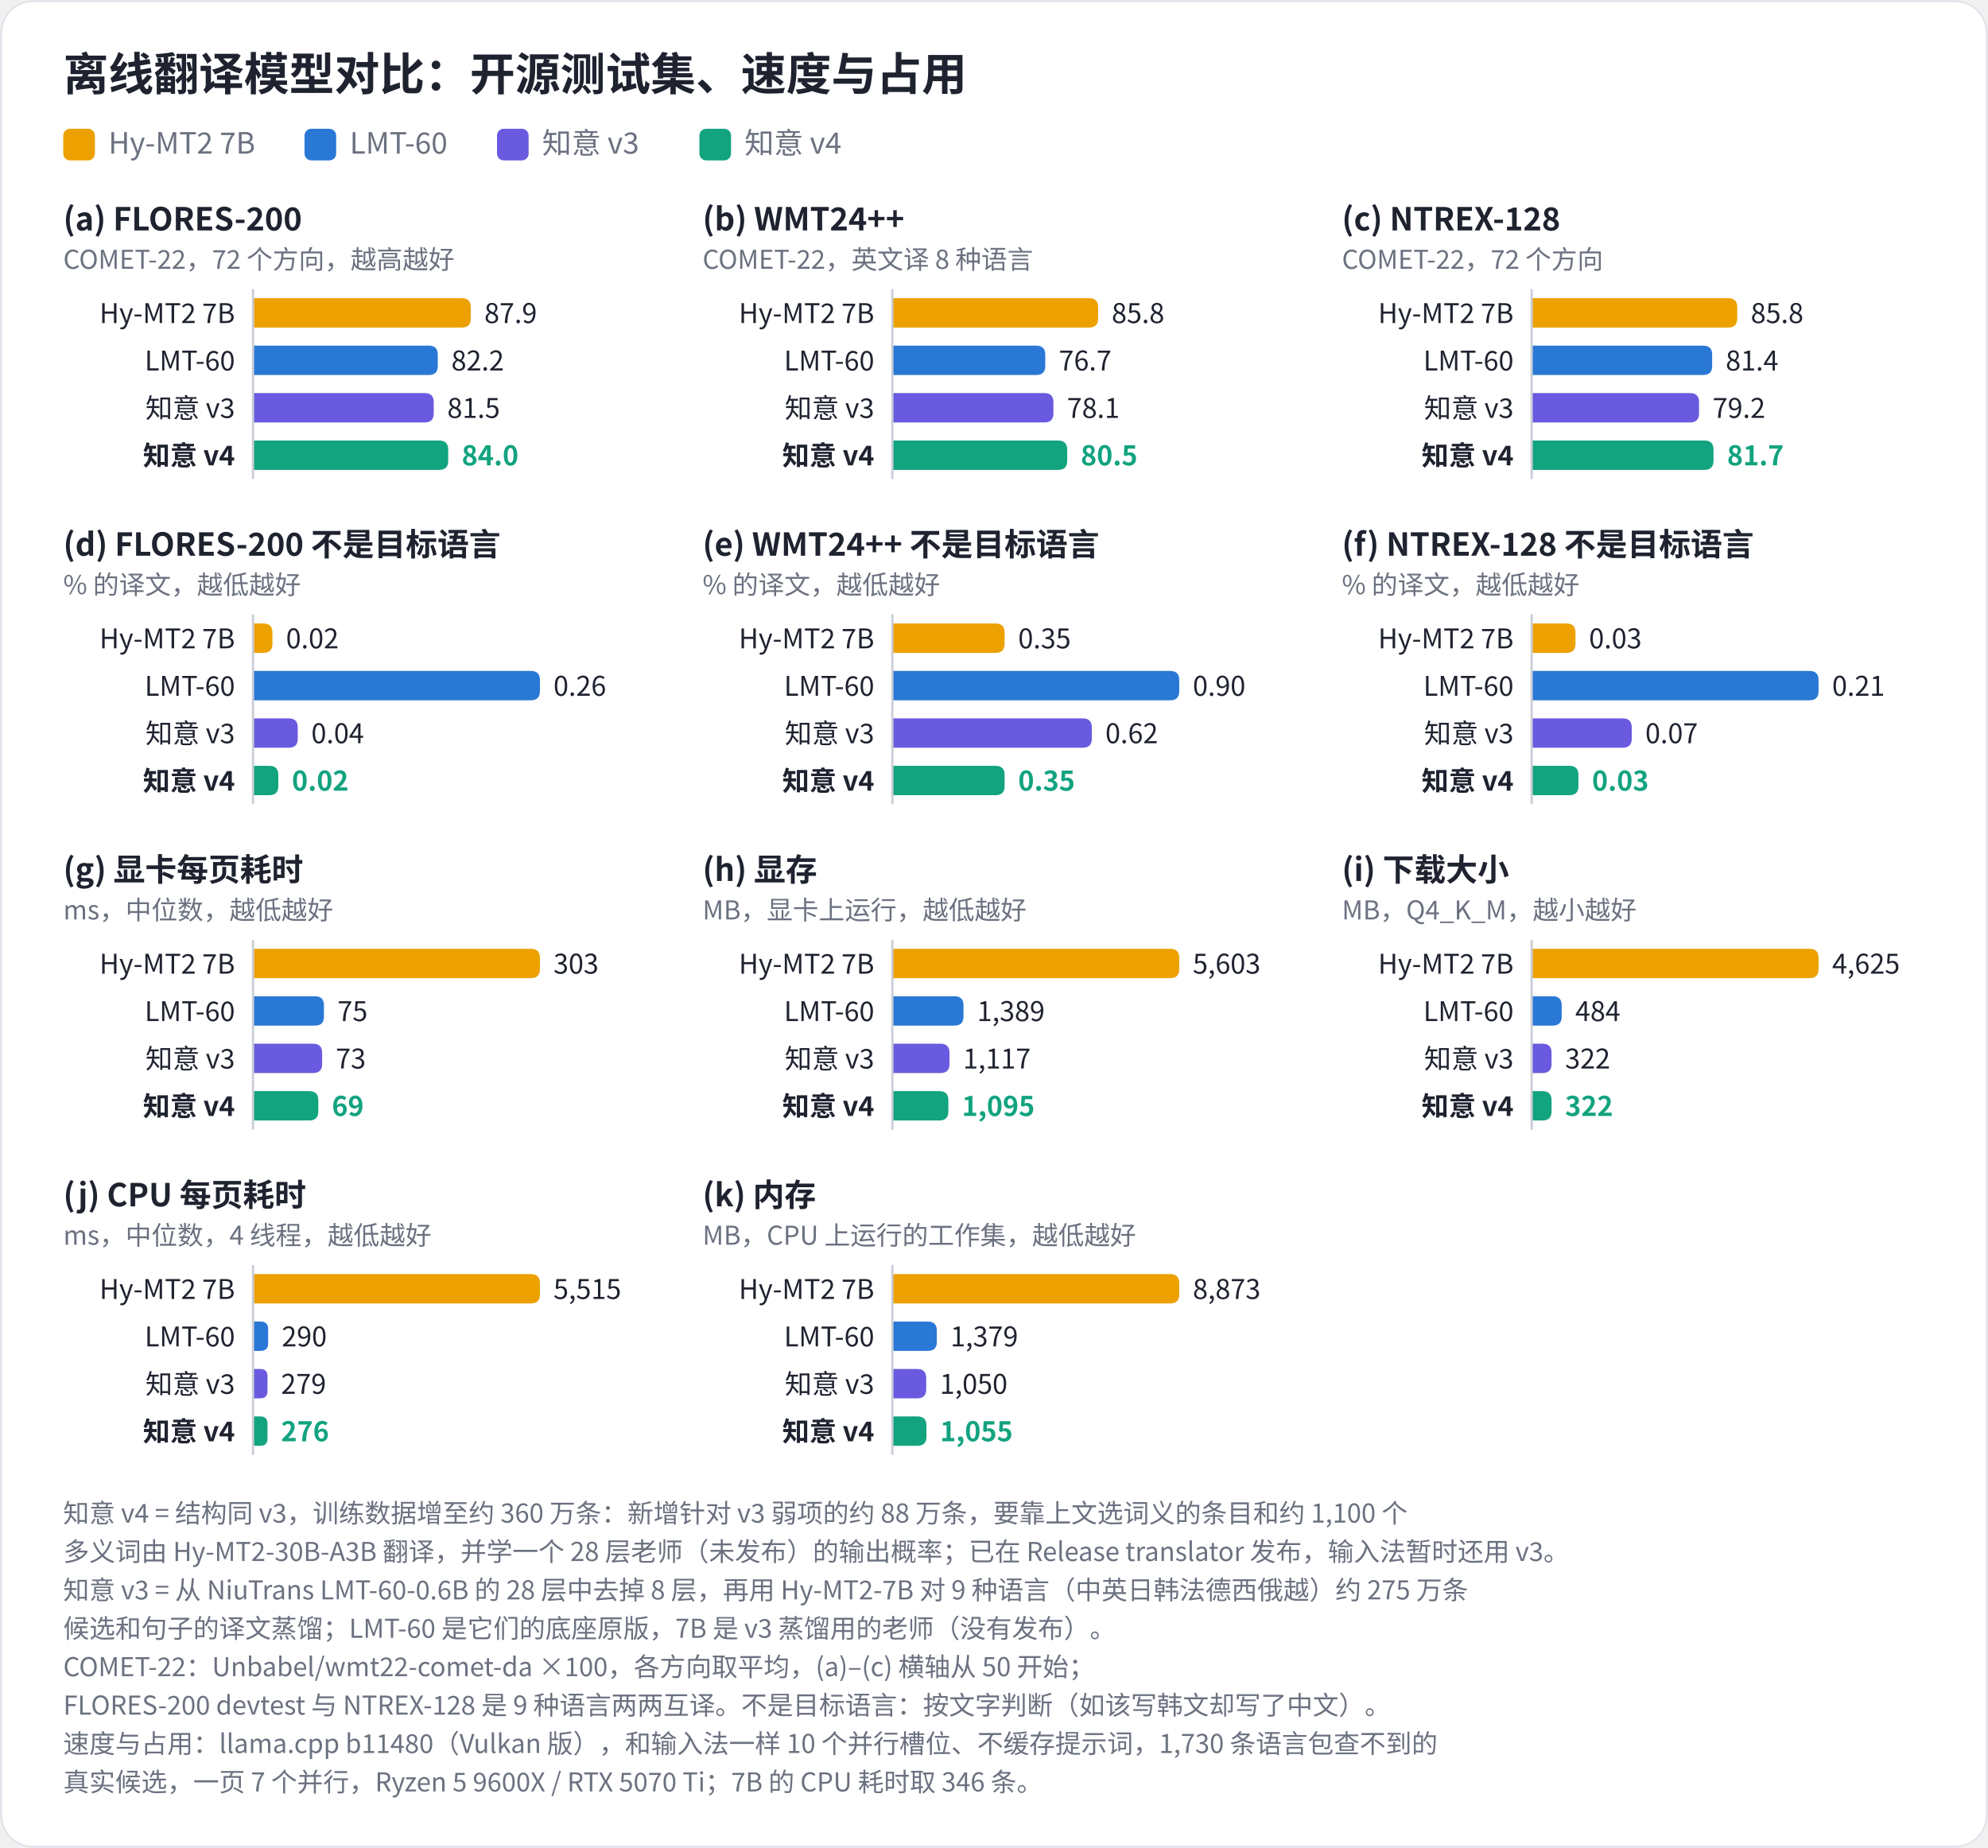
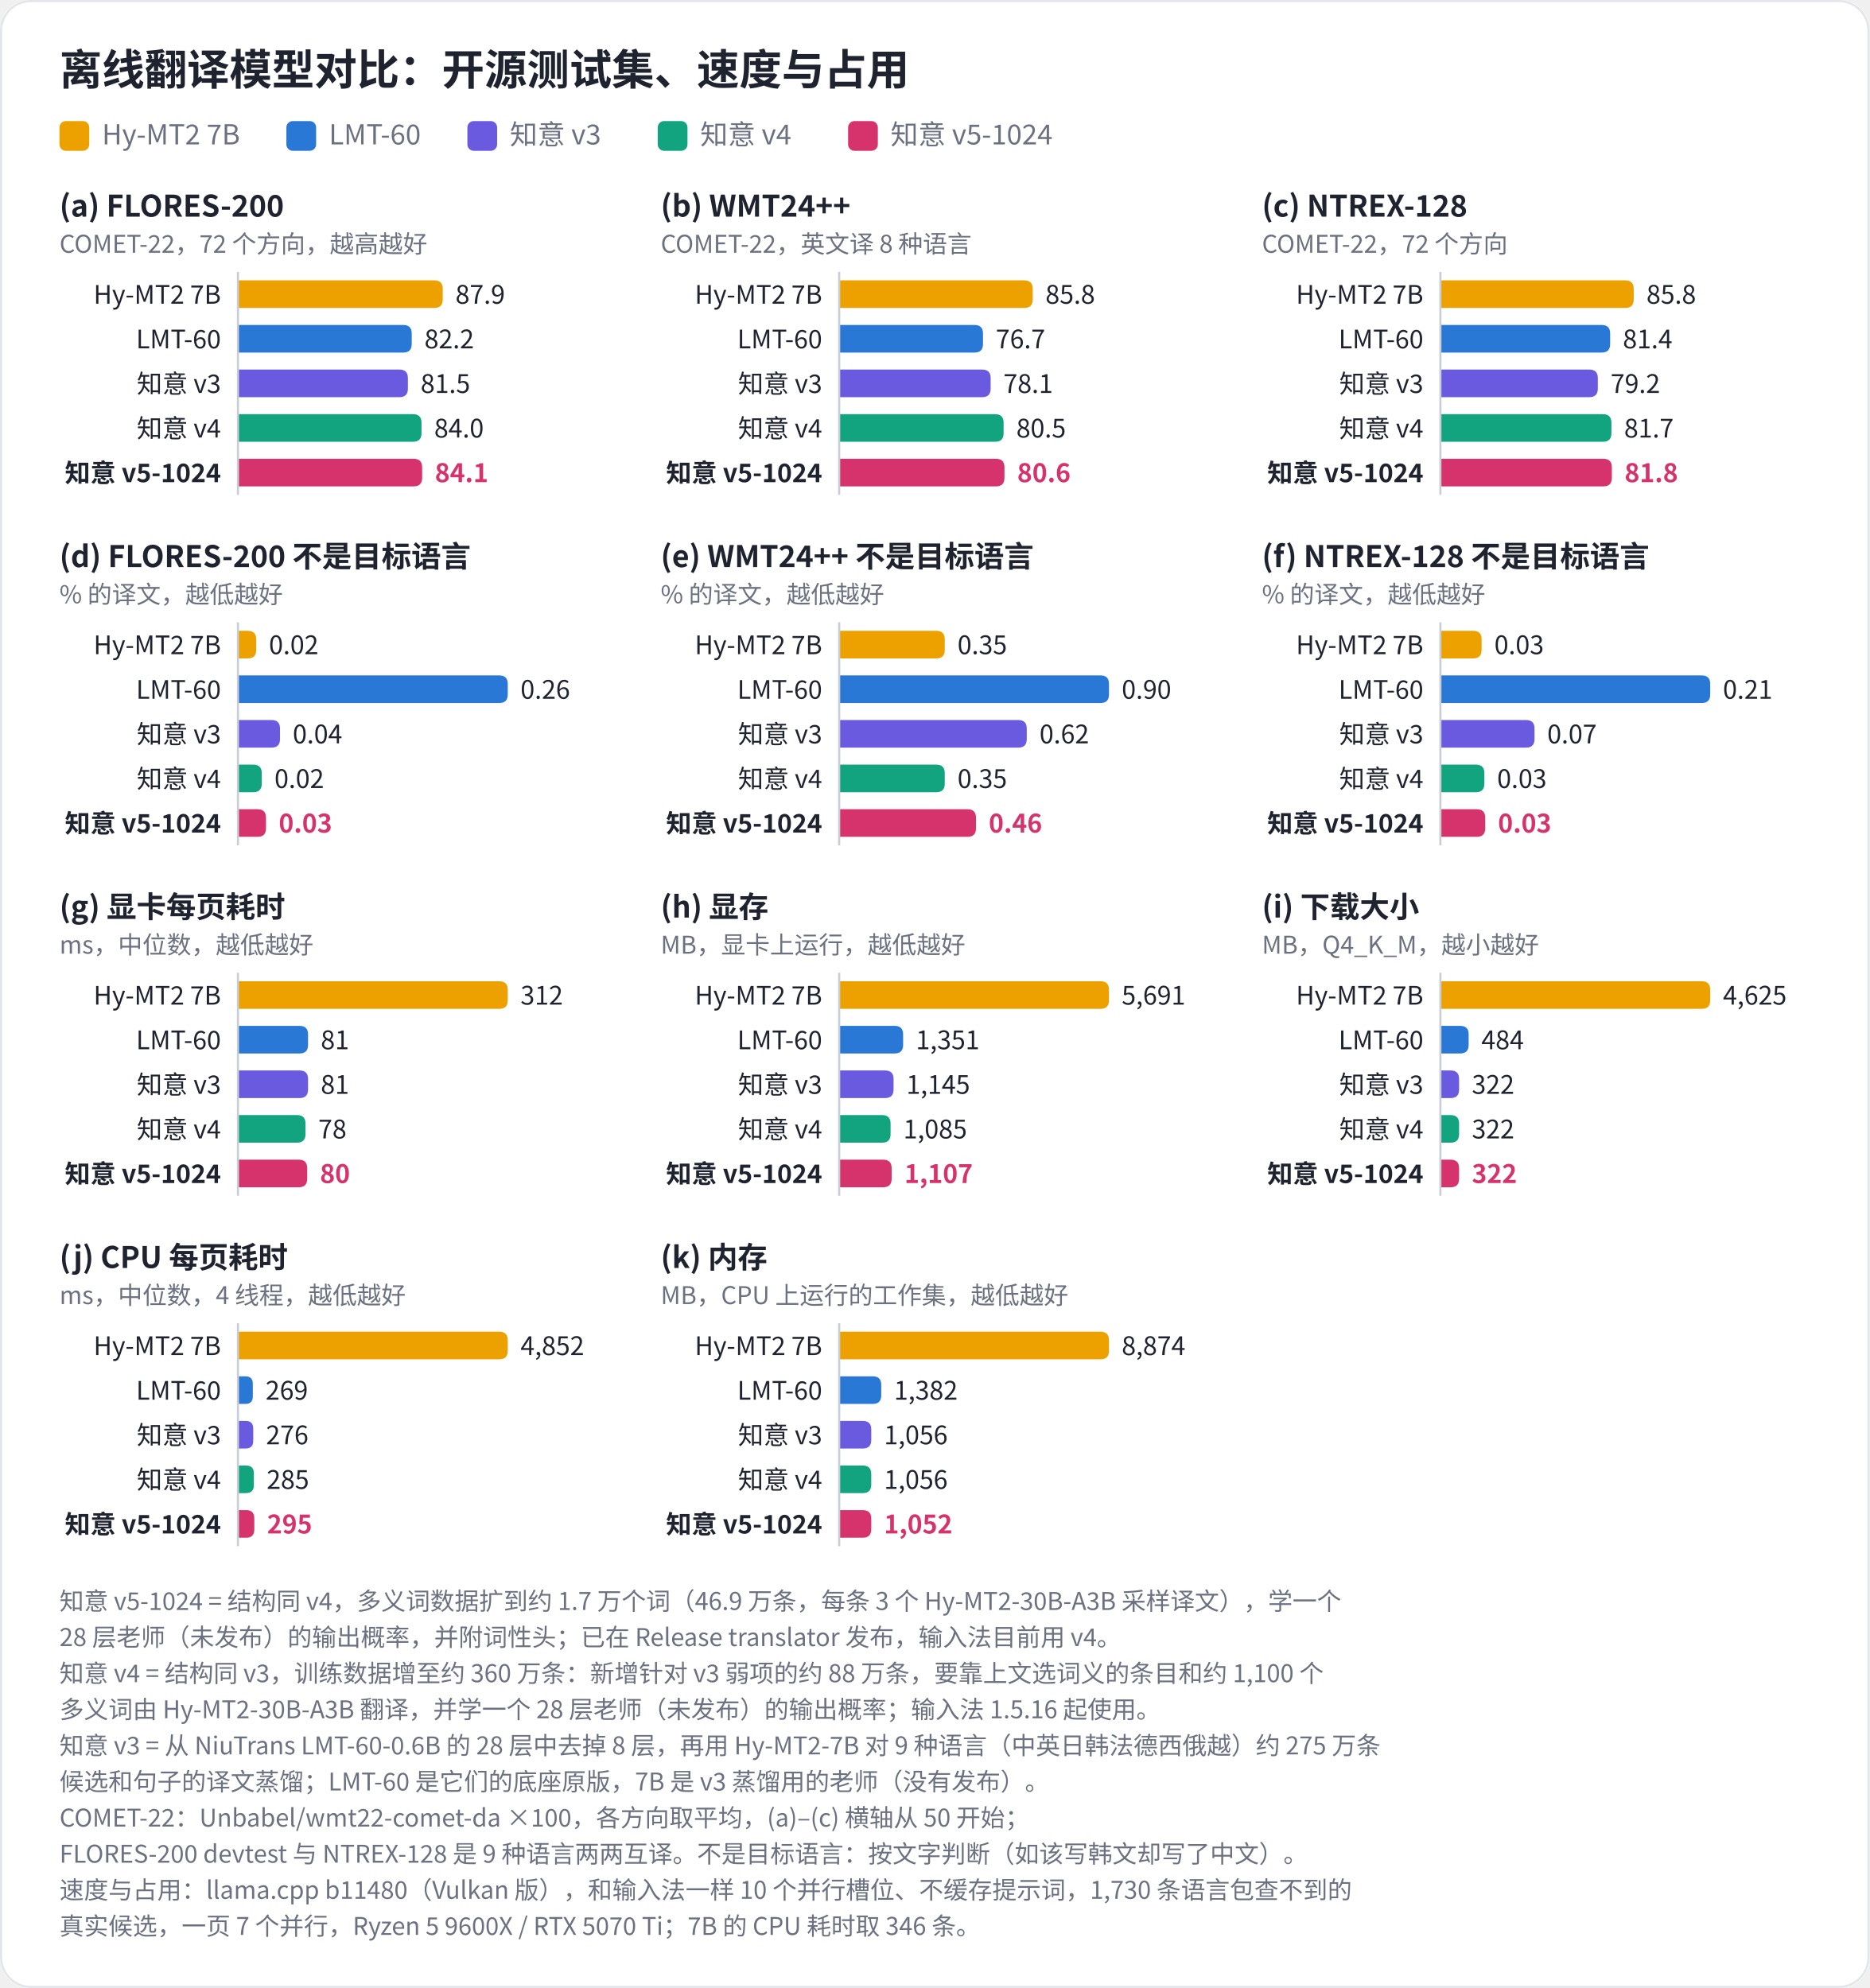
- <svg xmlns="http://www.w3.org/2000/svg" width="880" height="818" viewBox="0 0 880 818" font-family="'Microsoft YaHei','PingFang SC','Noto Sans CJK SC','Segoe UI',sans-serif">
-   <rect width="880" height="818" rx="14" fill="#FFFFFF" />
-   <rect x="0.5" y="0.5" width="879" height="817" rx="14" fill="none" stroke="#E3E5EB" />
+ <svg xmlns="http://www.w3.org/2000/svg" width="880" height="936" viewBox="0 0 880 936" font-family="'Microsoft YaHei','PingFang SC','Noto Sans CJK SC','Segoe UI',sans-serif">
+   <rect width="880" height="936" rx="14" fill="#FFFFFF" />
+   <rect x="0.5" y="0.5" width="879" height="935" rx="14" fill="none" stroke="#E3E5EB" />
  <text x="28" y="40" font-size="20" font-weight="700" fill="#1F2330">离线翻译模型对比：开源测试集、速度与占用</text>
  <rect x="28" y="57" width="14" height="14" rx="3" fill="#EDA100" />
  <text x="48" y="68" font-size="13" fill="#6B7180">Hy-MT2 7B</text>
  <rect x="134.8" y="57" width="14" height="14" rx="3" fill="#2A78D6" />
  <text x="154.8" y="68" font-size="13" fill="#6B7180">LMT-60</text>
  <rect x="220.0" y="57" width="14" height="14" rx="3" fill="#6A5AE0" />
  <text x="240.0" y="68" font-size="13" fill="#6B7180">知意 v3</text>
  <rect x="309.6" y="57" width="14" height="14" rx="3" fill="#12A37F" />
  <text x="329.6" y="68" font-size="13" fill="#6B7180">知意 v4</text>
+   <rect x="399.2" y="57" width="14" height="14" rx="3" fill="#D6336C" />
+   <text x="419.2" y="68" font-size="13" fill="#6B7180">知意 v5-1024</text>
  <text x="28" y="102" font-size="14" font-weight="700" fill="#1F2330">(a) FLORES-200</text>
  <text x="28" y="119" font-size="11.5" fill="#6B7180">COMET-22，72 个方向，越高越好</text>
  <text x="104" y="143" font-size="12" text-anchor="end" font-weight="400" fill="#1F2330">Hy-MT2 7B</text>
  <path d="M112,132 H204.4 Q208.4,132 208.4,136.0 V141.0 Q208.4,145 204.4,145 H112 Z" fill="#EDA100" />
  <text x="214.4" y="143" font-size="12" font-weight="400" fill="#1F2330">87.9</text>
  <text x="104" y="164" font-size="12" text-anchor="end" font-weight="400" fill="#1F2330">LMT-60</text>
  <path d="M112,153 H189.8 Q193.8,153 193.8,157.0 V162.0 Q193.8,166 189.8,166 H112 Z" fill="#2A78D6" />
  <text x="199.8" y="164" font-size="12" font-weight="400" fill="#1F2330">82.2</text>
  <text x="104" y="185" font-size="12" text-anchor="end" font-weight="400" fill="#1F2330">知意 v3</text>
  <path d="M112,174 H188.0 Q192.0,174 192.0,178.0 V183.0 Q192.0,187 188.0,187 H112 Z" fill="#6A5AE0" />
  <text x="198.0" y="185" font-size="12" font-weight="400" fill="#1F2330">81.5</text>
-   <text x="104" y="206" font-size="12" text-anchor="end" font-weight="700" fill="#1F2330">知意 v4</text>
+   <text x="104" y="206" font-size="12" text-anchor="end" font-weight="400" fill="#1F2330">知意 v4</text>
  <path d="M112,195 H194.4 Q198.4,195 198.4,199.0 V204.0 Q198.4,208 194.4,208 H112 Z" fill="#12A37F" />
-   <text x="204.4" y="206" font-size="12" font-weight="700" fill="#12A37F">84.0</text>
-   <line x1="112" y1="128" x2="112" y2="212" stroke="#C9CDD6" />
+   <text x="204.4" y="206" font-size="12" font-weight="400" fill="#1F2330">84.0</text>
+   <text x="104" y="227" font-size="12" text-anchor="end" font-weight="700" fill="#1F2330">知意 v5-1024</text>
+   <path d="M112,216 H194.7 Q198.7,216 198.7,220.0 V225.0 Q198.7,229 194.7,229 H112 Z" fill="#D6336C" />
+   <text x="204.7" y="227" font-size="12" font-weight="700" fill="#D6336C">84.1</text>
+   <line x1="112" y1="128" x2="112" y2="233" stroke="#C9CDD6" />
  <text x="311" y="102" font-size="14" font-weight="700" fill="#1F2330">(b) WMT24++</text>
  <text x="311" y="119" font-size="11.5" fill="#6B7180">COMET-22，英文译 8 种语言</text>
  <text x="387" y="143" font-size="12" text-anchor="end" font-weight="400" fill="#1F2330">Hy-MT2 7B</text>
  <path d="M395,132 H482.1 Q486.1,132 486.1,136.0 V141.0 Q486.1,145 482.1,145 H395 Z" fill="#EDA100" />
  <text x="492.1" y="143" font-size="12" font-weight="400" fill="#1F2330">85.8</text>
  <text x="387" y="164" font-size="12" text-anchor="end" font-weight="400" fill="#1F2330">LMT-60</text>
  <path d="M395,153 H458.7 Q462.7,153 462.7,157.0 V162.0 Q462.7,166 458.7,166 H395 Z" fill="#2A78D6" />
  <text x="468.7" y="164" font-size="12" font-weight="400" fill="#1F2330">76.7</text>
  <text x="387" y="185" font-size="12" text-anchor="end" font-weight="400" fill="#1F2330">知意 v3</text>
  <path d="M395,174 H462.3 Q466.3,174 466.3,178.0 V183.0 Q466.3,187 462.3,187 H395 Z" fill="#6A5AE0" />
  <text x="472.3" y="185" font-size="12" font-weight="400" fill="#1F2330">78.1</text>
-   <text x="387" y="206" font-size="12" text-anchor="end" font-weight="700" fill="#1F2330">知意 v4</text>
+   <text x="387" y="206" font-size="12" text-anchor="end" font-weight="400" fill="#1F2330">知意 v4</text>
  <path d="M395,195 H468.4 Q472.4,195 472.4,199.0 V204.0 Q472.4,208 468.4,208 H395 Z" fill="#12A37F" />
-   <text x="478.4" y="206" font-size="12" font-weight="700" fill="#12A37F">80.5</text>
-   <line x1="395" y1="128" x2="395" y2="212" stroke="#C9CDD6" />
+   <text x="478.4" y="206" font-size="12" font-weight="400" fill="#1F2330">80.5</text>
+   <text x="387" y="227" font-size="12" text-anchor="end" font-weight="700" fill="#1F2330">知意 v5-1024</text>
+   <path d="M395,216 H468.8 Q472.8,216 472.8,220.0 V225.0 Q472.8,229 468.8,229 H395 Z" fill="#D6336C" />
+   <text x="478.8" y="227" font-size="12" font-weight="700" fill="#D6336C">80.6</text>
+   <line x1="395" y1="128" x2="395" y2="233" stroke="#C9CDD6" />
  <text x="594" y="102" font-size="14" font-weight="700" fill="#1F2330">(c) NTREX-128</text>
  <text x="594" y="119" font-size="11.5" fill="#6B7180">COMET-22，72 个方向</text>
  <text x="670" y="143" font-size="12" text-anchor="end" font-weight="400" fill="#1F2330">Hy-MT2 7B</text>
  <path d="M678,132 H765.0 Q769.0,132 769.0,136.0 V141.0 Q769.0,145 765.0,145 H678 Z" fill="#EDA100" />
  <text x="775.0" y="143" font-size="12" font-weight="400" fill="#1F2330">85.8</text>
  <text x="670" y="164" font-size="12" text-anchor="end" font-weight="400" fill="#1F2330">LMT-60</text>
  <path d="M678,153 H753.9 Q757.9,153 757.9,157.0 V162.0 Q757.9,166 753.9,166 H678 Z" fill="#2A78D6" />
  <text x="763.9" y="164" font-size="12" font-weight="400" fill="#1F2330">81.4</text>
  <text x="670" y="185" font-size="12" text-anchor="end" font-weight="400" fill="#1F2330">知意 v3</text>
  <path d="M678,174 H748.1 Q752.1,174 752.1,178.0 V183.0 Q752.1,187 748.1,187 H678 Z" fill="#6A5AE0" />
  <text x="758.1" y="185" font-size="12" font-weight="400" fill="#1F2330">79.2</text>
-   <text x="670" y="206" font-size="12" text-anchor="end" font-weight="700" fill="#1F2330">知意 v4</text>
+   <text x="670" y="206" font-size="12" text-anchor="end" font-weight="400" fill="#1F2330">知意 v4</text>
  <path d="M678,195 H754.5 Q758.5,195 758.5,199.0 V204.0 Q758.5,208 754.5,208 H678 Z" fill="#12A37F" />
-   <text x="764.5" y="206" font-size="12" font-weight="700" fill="#12A37F">81.7</text>
-   <line x1="678" y1="128" x2="678" y2="212" stroke="#C9CDD6" />
-   <text x="28" y="246" font-size="14" font-weight="700" fill="#1F2330">(d) FLORES-200 不是目标语言</text>
-   <text x="28" y="263" font-size="11.5" fill="#6B7180">% 的译文，越低越好</text>
-   <text x="104" y="287" font-size="12" text-anchor="end" font-weight="400" fill="#1F2330">Hy-MT2 7B</text>
-   <path d="M112,276 H116.6 Q120.6,276 120.6,280.0 V285.0 Q120.6,289 116.6,289 H112 Z" fill="#EDA100" />
-   <text x="126.6" y="287" font-size="12" font-weight="400" fill="#1F2330">0.02</text>
-   <text x="104" y="308" font-size="12" text-anchor="end" font-weight="400" fill="#1F2330">LMT-60</text>
-   <path d="M112,297 H235.0 Q239.0,297 239.0,301.0 V306.0 Q239.0,310 235.0,310 H112 Z" fill="#2A78D6" />
-   <text x="245.0" y="308" font-size="12" font-weight="400" fill="#1F2330">0.26</text>
-   <text x="104" y="329" font-size="12" text-anchor="end" font-weight="400" fill="#1F2330">知意 v3</text>
-   <path d="M112,318 H127.8 Q131.8,318 131.8,322.0 V327.0 Q131.8,331 127.8,331 H112 Z" fill="#6A5AE0" />
-   <text x="137.8" y="329" font-size="12" font-weight="400" fill="#1F2330">0.04</text>
-   <text x="104" y="350" font-size="12" text-anchor="end" font-weight="700" fill="#1F2330">知意 v4</text>
-   <path d="M112,339 H119.2 Q123.2,339 123.2,343.0 V348.0 Q123.2,352 119.2,352 H112 Z" fill="#12A37F" />
-   <text x="129.2" y="350" font-size="12" font-weight="700" fill="#12A37F">0.02</text>
-   <line x1="112" y1="272" x2="112" y2="356" stroke="#C9CDD6" />
-   <text x="311" y="246" font-size="14" font-weight="700" fill="#1F2330">(e) WMT24++ 不是目标语言</text>
-   <text x="311" y="263" font-size="11.5" fill="#6B7180">% 的译文，越低越好</text>
-   <text x="387" y="287" font-size="12" text-anchor="end" font-weight="400" fill="#1F2330">Hy-MT2 7B</text>
-   <path d="M395,276 H440.7 Q444.7,276 444.7,280.0 V285.0 Q444.7,289 440.7,289 H395 Z" fill="#EDA100" />
-   <text x="450.7" y="287" font-size="12" font-weight="400" fill="#1F2330">0.35</text>
-   <text x="387" y="308" font-size="12" text-anchor="end" font-weight="400" fill="#1F2330">LMT-60</text>
-   <path d="M395,297 H518.0 Q522.0,297 522.0,301.0 V306.0 Q522.0,310 518.0,310 H395 Z" fill="#2A78D6" />
-   <text x="528.0" y="308" font-size="12" font-weight="400" fill="#1F2330">0.90</text>
-   <text x="387" y="329" font-size="12" text-anchor="end" font-weight="400" fill="#1F2330">知意 v3</text>
-   <path d="M395,318 H479.3 Q483.3,318 483.3,322.0 V327.0 Q483.3,331 479.3,331 H395 Z" fill="#6A5AE0" />
-   <text x="489.3" y="329" font-size="12" font-weight="400" fill="#1F2330">0.62</text>
-   <text x="387" y="350" font-size="12" text-anchor="end" font-weight="700" fill="#1F2330">知意 v4</text>
-   <path d="M395,339 H440.7 Q444.7,339 444.7,343.0 V348.0 Q444.7,352 440.7,352 H395 Z" fill="#12A37F" />
-   <text x="450.7" y="350" font-size="12" font-weight="700" fill="#12A37F">0.35</text>
-   <line x1="395" y1="272" x2="395" y2="356" stroke="#C9CDD6" />
-   <text x="594" y="246" font-size="14" font-weight="700" fill="#1F2330">(f) NTREX-128 不是目标语言</text>
-   <text x="594" y="263" font-size="11.5" fill="#6B7180">% 的译文，越低越好</text>
-   <text x="670" y="287" font-size="12" text-anchor="end" font-weight="400" fill="#1F2330">Hy-MT2 7B</text>
-   <path d="M678,276 H693.4 Q697.4,276 697.4,280.0 V285.0 Q697.4,289 693.4,289 H678 Z" fill="#EDA100" />
-   <text x="703.4" y="287" font-size="12" font-weight="400" fill="#1F2330">0.03</text>
-   <text x="670" y="308" font-size="12" text-anchor="end" font-weight="400" fill="#1F2330">LMT-60</text>
-   <path d="M678,297 H801.0 Q805.0,297 805.0,301.0 V306.0 Q805.0,310 801.0,310 H678 Z" fill="#2A78D6" />
-   <text x="811.0" y="308" font-size="12" font-weight="400" fill="#1F2330">0.21</text>
-   <text x="670" y="329" font-size="12" text-anchor="end" font-weight="400" fill="#1F2330">知意 v3</text>
-   <path d="M678,318 H718.3 Q722.3,318 722.3,322.0 V327.0 Q722.3,331 718.3,331 H678 Z" fill="#6A5AE0" />
-   <text x="728.3" y="329" font-size="12" font-weight="400" fill="#1F2330">0.07</text>
-   <text x="670" y="350" font-size="12" text-anchor="end" font-weight="700" fill="#1F2330">知意 v4</text>
-   <path d="M678,339 H694.7 Q698.7,339 698.7,343.0 V348.0 Q698.7,352 694.7,352 H678 Z" fill="#12A37F" />
-   <text x="704.7" y="350" font-size="12" font-weight="700" fill="#12A37F">0.03</text>
-   <line x1="678" y1="272" x2="678" y2="356" stroke="#C9CDD6" />
-   <text x="28" y="390" font-size="14" font-weight="700" fill="#1F2330">(g) 显卡每页耗时</text>
-   <text x="28" y="407" font-size="11.5" fill="#6B7180">ms，中位数，越低越好</text>
-   <text x="104" y="431" font-size="12" text-anchor="end" font-weight="400" fill="#1F2330">Hy-MT2 7B</text>
-   <path d="M112,420 H235.0 Q239.0,420 239.0,424.0 V429.0 Q239.0,433 235.0,433 H112 Z" fill="#EDA100" />
-   <text x="245.0" y="431" font-size="12" font-weight="400" fill="#1F2330">303</text>
-   <text x="104" y="452" font-size="12" text-anchor="end" font-weight="400" fill="#1F2330">LMT-60</text>
-   <path d="M112,441 H139.4 Q143.4,441 143.4,445.0 V450.0 Q143.4,454 139.4,454 H112 Z" fill="#2A78D6" />
-   <text x="149.4" y="452" font-size="12" font-weight="400" fill="#1F2330">75</text>
-   <text x="104" y="473" font-size="12" text-anchor="end" font-weight="400" fill="#1F2330">知意 v3</text>
-   <path d="M112,462 H138.6 Q142.6,462 142.6,466.0 V471.0 Q142.6,475 138.6,475 H112 Z" fill="#6A5AE0" />
-   <text x="148.6" y="473" font-size="12" font-weight="400" fill="#1F2330">73</text>
-   <text x="104" y="494" font-size="12" text-anchor="end" font-weight="700" fill="#1F2330">知意 v4</text>
-   <path d="M112,483 H136.9 Q140.9,483 140.9,487.0 V492.0 Q140.9,496 136.9,496 H112 Z" fill="#12A37F" />
-   <text x="146.9" y="494" font-size="12" font-weight="700" fill="#12A37F">69</text>
-   <line x1="112" y1="416" x2="112" y2="500" stroke="#C9CDD6" />
-   <text x="311" y="390" font-size="14" font-weight="700" fill="#1F2330">(h) 显存</text>
-   <text x="311" y="407" font-size="11.5" fill="#6B7180">MB，显卡上运行，越低越好</text>
-   <text x="387" y="431" font-size="12" text-anchor="end" font-weight="400" fill="#1F2330">Hy-MT2 7B</text>
-   <path d="M395,420 H518.0 Q522.0,420 522.0,424.0 V429.0 Q522.0,433 518.0,433 H395 Z" fill="#EDA100" />
-   <text x="528.0" y="431" font-size="12" font-weight="400" fill="#1F2330">5,603</text>
-   <text x="387" y="452" font-size="12" text-anchor="end" font-weight="400" fill="#1F2330">LMT-60</text>
-   <path d="M395,441 H422.5 Q426.5,441 426.5,445.0 V450.0 Q426.5,454 422.5,454 H395 Z" fill="#2A78D6" />
-   <text x="432.5" y="452" font-size="12" font-weight="400" fill="#1F2330">1,389</text>
-   <text x="387" y="473" font-size="12" text-anchor="end" font-weight="400" fill="#1F2330">知意 v3</text>
-   <path d="M395,462 H416.3 Q420.3,462 420.3,466.0 V471.0 Q420.3,475 416.3,475 H395 Z" fill="#6A5AE0" />
-   <text x="426.3" y="473" font-size="12" font-weight="400" fill="#1F2330">1,117</text>
-   <text x="387" y="494" font-size="12" text-anchor="end" font-weight="700" fill="#1F2330">知意 v4</text>
-   <path d="M395,483 H415.8 Q419.8,483 419.8,487.0 V492.0 Q419.8,496 415.8,496 H395 Z" fill="#12A37F" />
-   <text x="425.8" y="494" font-size="12" font-weight="700" fill="#12A37F">1,095</text>
-   <line x1="395" y1="416" x2="395" y2="500" stroke="#C9CDD6" />
-   <text x="594" y="390" font-size="14" font-weight="700" fill="#1F2330">(i) 下载大小</text>
-   <text x="594" y="407" font-size="11.5" fill="#6B7180">MB，Q4_K_M，越小越好</text>
-   <text x="670" y="431" font-size="12" text-anchor="end" font-weight="400" fill="#1F2330">Hy-MT2 7B</text>
-   <path d="M678,420 H801.0 Q805.0,420 805.0,424.0 V429.0 Q805.0,433 801.0,433 H678 Z" fill="#EDA100" />
-   <text x="811.0" y="431" font-size="12" font-weight="400" fill="#1F2330">4,625</text>
-   <text x="670" y="452" font-size="12" text-anchor="end" font-weight="400" fill="#1F2330">LMT-60</text>
-   <path d="M678,441 H687.3 Q691.3,441 691.3,445.0 V450.0 Q691.3,454 687.3,454 H678 Z" fill="#2A78D6" />
-   <text x="697.3" y="452" font-size="12" font-weight="400" fill="#1F2330">484</text>
-   <text x="670" y="473" font-size="12" text-anchor="end" font-weight="400" fill="#1F2330">知意 v3</text>
-   <path d="M678,462 H682.8 Q686.8,462 686.8,466.0 V471.0 Q686.8,475 682.8,475 H678 Z" fill="#6A5AE0" />
-   <text x="692.8" y="473" font-size="12" font-weight="400" fill="#1F2330">322</text>
-   <text x="670" y="494" font-size="12" text-anchor="end" font-weight="700" fill="#1F2330">知意 v4</text>
-   <path d="M678,483 H682.8 Q686.8,483 686.8,487.0 V492.0 Q686.8,496 682.8,496 H678 Z" fill="#12A37F" />
-   <text x="692.8" y="494" font-size="12" font-weight="700" fill="#12A37F">322</text>
-   <line x1="678" y1="416" x2="678" y2="500" stroke="#C9CDD6" />
-   <text x="28" y="534" font-size="14" font-weight="700" fill="#1F2330">(j) CPU 每页耗时</text>
-   <text x="28" y="551" font-size="11.5" fill="#6B7180">ms，中位数，4 线程，越低越好</text>
-   <text x="104" y="575" font-size="12" text-anchor="end" font-weight="400" fill="#1F2330">Hy-MT2 7B</text>
-   <path d="M112,564 H235.0 Q239.0,564 239.0,568.0 V573.0 Q239.0,577 235.0,577 H112 Z" fill="#EDA100" />
-   <text x="245.0" y="575" font-size="12" font-weight="400" fill="#1F2330">5,515</text>
-   <text x="104" y="596" font-size="12" text-anchor="end" font-weight="400" fill="#1F2330">LMT-60</text>
-   <path d="M112,585 H115.3 Q118.7,585 118.7,588.3 V594.7 Q118.7,598 115.3,598 H112 Z" fill="#2A78D6" />
-   <text x="124.7" y="596" font-size="12" font-weight="400" fill="#1F2330">290</text>
-   <text x="104" y="617" font-size="12" text-anchor="end" font-weight="400" fill="#1F2330">知意 v3</text>
-   <path d="M112,606 H115.2 Q118.4,606 118.4,609.2 V615.8 Q118.4,619 115.2,619 H112 Z" fill="#6A5AE0" />
-   <text x="124.4" y="617" font-size="12" font-weight="400" fill="#1F2330">279</text>
-   <text x="104" y="638" font-size="12" text-anchor="end" font-weight="700" fill="#1F2330">知意 v4</text>
-   <path d="M112,627 H115.2 Q118.4,627 118.4,630.2 V636.8 Q118.4,640 115.2,640 H112 Z" fill="#12A37F" />
-   <text x="124.4" y="638" font-size="12" font-weight="700" fill="#12A37F">276</text>
-   <line x1="112" y1="560" x2="112" y2="644" stroke="#C9CDD6" />
-   <text x="311" y="534" font-size="14" font-weight="700" fill="#1F2330">(k) 内存</text>
-   <text x="311" y="551" font-size="11.5" fill="#6B7180">MB，CPU 上运行的工作集，越低越好</text>
-   <text x="387" y="575" font-size="12" text-anchor="end" font-weight="400" fill="#1F2330">Hy-MT2 7B</text>
-   <path d="M395,564 H518.0 Q522.0,564 522.0,568.0 V573.0 Q522.0,577 518.0,577 H395 Z" fill="#EDA100" />
-   <text x="528.0" y="575" font-size="12" font-weight="400" fill="#1F2330">8,873</text>
-   <text x="387" y="596" font-size="12" text-anchor="end" font-weight="400" fill="#1F2330">LMT-60</text>
-   <path d="M395,585 H410.7 Q414.7,585 414.7,589.0 V594.0 Q414.7,598 410.7,598 H395 Z" fill="#2A78D6" />
-   <text x="420.7" y="596" font-size="12" font-weight="400" fill="#1F2330">1,379</text>
-   <text x="387" y="617" font-size="12" text-anchor="end" font-weight="400" fill="#1F2330">知意 v3</text>
-   <path d="M395,606 H406.0 Q410.0,606 410.0,610.0 V615.0 Q410.0,619 406.0,619 H395 Z" fill="#6A5AE0" />
-   <text x="416.0" y="617" font-size="12" font-weight="400" fill="#1F2330">1,050</text>
-   <text x="387" y="638" font-size="12" text-anchor="end" font-weight="700" fill="#1F2330">知意 v4</text>
-   <path d="M395,627 H406.1 Q410.1,627 410.1,631.0 V636.0 Q410.1,640 406.1,640 H395 Z" fill="#12A37F" />
-   <text x="416.1" y="638" font-size="12" font-weight="700" fill="#12A37F">1,055</text>
-   <line x1="395" y1="560" x2="395" y2="644" stroke="#C9CDD6" />
-   <text x="28" y="674" font-size="11.5" fill="#6B7180">知意 v4 = 结构同 v3，训练数据增至约 360 万条：新增针对 v3 弱项的约 88 万条，要靠上文选词义的条目和约 1,100 个</text>
-   <text x="28" y="691" font-size="11.5" fill="#6B7180">多义词由 Hy-MT2-30B-A3B 翻译，并学一个 28 层老师（未发布）的输出概率；已在 Release translator 发布，输入法暂时还用 v3。</text>
-   <text x="28" y="708" font-size="11.5" fill="#6B7180">知意 v3 = 从 NiuTrans LMT-60-0.6B 的 28 层中去掉 8 层，再用 Hy-MT2-7B 对 9 种语言（中英日韩法德西俄越）约 275 万条</text>
-   <text x="28" y="725" font-size="11.5" fill="#6B7180">候选和句子的译文蒸馏；LMT-60 是它们的底座原版，7B 是 v3 蒸馏用的老师（没有发布）。</text>
-   <text x="28" y="742" font-size="11.5" fill="#6B7180">COMET-22：Unbabel/wmt22-comet-da ×100，各方向取平均，(a)–(c) 横轴从 50 开始；</text>
-   <text x="28" y="759" font-size="11.5" fill="#6B7180">FLORES-200 devtest 与 NTREX-128 是 9 种语言两两互译。不是目标语言：按文字判断（如该写韩文却写了中文）。</text>
-   <text x="28" y="776" font-size="11.5" fill="#6B7180">速度与占用：llama.cpp b11480（Vulkan 版），和输入法一样 10 个并行槽位、不缓存提示词，1,730 条语言包查不到的</text>
-   <text x="28" y="793" font-size="11.5" fill="#6B7180">真实候选，一页 7 个并行，Ryzen 5 9600X / RTX 5070 Ti；7B 的 CPU 耗时取 346 条。</text>
+   <text x="764.5" y="206" font-size="12" font-weight="400" fill="#1F2330">81.7</text>
+   <text x="670" y="227" font-size="12" text-anchor="end" font-weight="700" fill="#1F2330">知意 v5-1024</text>
+   <path d="M678,216 H754.7 Q758.7,216 758.7,220.0 V225.0 Q758.7,229 754.7,229 H678 Z" fill="#D6336C" />
+   <text x="764.7" y="227" font-size="12" font-weight="700" fill="#D6336C">81.8</text>
+   <line x1="678" y1="128" x2="678" y2="233" stroke="#C9CDD6" />
+   <text x="28" y="267" font-size="14" font-weight="700" fill="#1F2330">(d) FLORES-200 不是目标语言</text>
+   <text x="28" y="284" font-size="11.5" fill="#6B7180">% 的译文，越低越好</text>
+   <text x="104" y="308" font-size="12" text-anchor="end" font-weight="400" fill="#1F2330">Hy-MT2 7B</text>
+   <path d="M112,297 H116.6 Q120.6,297 120.6,301.0 V306.0 Q120.6,310 116.6,310 H112 Z" fill="#EDA100" />
+   <text x="126.6" y="308" font-size="12" font-weight="400" fill="#1F2330">0.02</text>
+   <text x="104" y="329" font-size="12" text-anchor="end" font-weight="400" fill="#1F2330">LMT-60</text>
+   <path d="M112,318 H235.0 Q239.0,318 239.0,322.0 V327.0 Q239.0,331 235.0,331 H112 Z" fill="#2A78D6" />
+   <text x="245.0" y="329" font-size="12" font-weight="400" fill="#1F2330">0.26</text>
+   <text x="104" y="350" font-size="12" text-anchor="end" font-weight="400" fill="#1F2330">知意 v3</text>
+   <path d="M112,339 H127.8 Q131.8,339 131.8,343.0 V348.0 Q131.8,352 127.8,352 H112 Z" fill="#6A5AE0" />
+   <text x="137.8" y="350" font-size="12" font-weight="400" fill="#1F2330">0.04</text>
+   <text x="104" y="371" font-size="12" text-anchor="end" font-weight="400" fill="#1F2330">知意 v4</text>
+   <path d="M112,360 H119.2 Q123.2,360 123.2,364.0 V369.0 Q123.2,373 119.2,373 H112 Z" fill="#12A37F" />
+   <text x="129.2" y="371" font-size="12" font-weight="400" fill="#1F2330">0.02</text>
+   <text x="104" y="392" font-size="12" text-anchor="end" font-weight="700" fill="#1F2330">知意 v5-1024</text>
+   <path d="M112,381 H121.2 Q125.2,381 125.2,385.0 V390.0 Q125.2,394 121.2,394 H112 Z" fill="#D6336C" />
+   <text x="131.2" y="392" font-size="12" font-weight="700" fill="#D6336C">0.03</text>
+   <line x1="112" y1="293" x2="112" y2="398" stroke="#C9CDD6" />
+   <text x="311" y="267" font-size="14" font-weight="700" fill="#1F2330">(e) WMT24++ 不是目标语言</text>
+   <text x="311" y="284" font-size="11.5" fill="#6B7180">% 的译文，越低越好</text>
+   <text x="387" y="308" font-size="12" text-anchor="end" font-weight="400" fill="#1F2330">Hy-MT2 7B</text>
+   <path d="M395,297 H440.7 Q444.7,297 444.7,301.0 V306.0 Q444.7,310 440.7,310 H395 Z" fill="#EDA100" />
+   <text x="450.7" y="308" font-size="12" font-weight="400" fill="#1F2330">0.35</text>
+   <text x="387" y="329" font-size="12" text-anchor="end" font-weight="400" fill="#1F2330">LMT-60</text>
+   <path d="M395,318 H518.0 Q522.0,318 522.0,322.0 V327.0 Q522.0,331 518.0,331 H395 Z" fill="#2A78D6" />
+   <text x="528.0" y="329" font-size="12" font-weight="400" fill="#1F2330">0.90</text>
+   <text x="387" y="350" font-size="12" text-anchor="end" font-weight="400" fill="#1F2330">知意 v3</text>
+   <path d="M395,339 H479.3 Q483.3,339 483.3,343.0 V348.0 Q483.3,352 479.3,352 H395 Z" fill="#6A5AE0" />
+   <text x="489.3" y="350" font-size="12" font-weight="400" fill="#1F2330">0.62</text>
+   <text x="387" y="371" font-size="12" text-anchor="end" font-weight="400" fill="#1F2330">知意 v4</text>
+   <path d="M395,360 H440.7 Q444.7,360 444.7,364.0 V369.0 Q444.7,373 440.7,373 H395 Z" fill="#12A37F" />
+   <text x="450.7" y="371" font-size="12" font-weight="400" fill="#1F2330">0.35</text>
+   <text x="387" y="392" font-size="12" text-anchor="end" font-weight="700" fill="#1F2330">知意 v5-1024</text>
+   <path d="M395,381 H455.4 Q459.4,381 459.4,385.0 V390.0 Q459.4,394 455.4,394 H395 Z" fill="#D6336C" />
+   <text x="465.4" y="392" font-size="12" font-weight="700" fill="#D6336C">0.46</text>
+   <line x1="395" y1="293" x2="395" y2="398" stroke="#C9CDD6" />
+   <text x="594" y="267" font-size="14" font-weight="700" fill="#1F2330">(f) NTREX-128 不是目标语言</text>
+   <text x="594" y="284" font-size="11.5" fill="#6B7180">% 的译文，越低越好</text>
+   <text x="670" y="308" font-size="12" text-anchor="end" font-weight="400" fill="#1F2330">Hy-MT2 7B</text>
+   <path d="M678,297 H693.4 Q697.4,297 697.4,301.0 V306.0 Q697.4,310 693.4,310 H678 Z" fill="#EDA100" />
+   <text x="703.4" y="308" font-size="12" font-weight="400" fill="#1F2330">0.03</text>
+   <text x="670" y="329" font-size="12" text-anchor="end" font-weight="400" fill="#1F2330">LMT-60</text>
+   <path d="M678,318 H801.0 Q805.0,318 805.0,322.0 V327.0 Q805.0,331 801.0,331 H678 Z" fill="#2A78D6" />
+   <text x="811.0" y="329" font-size="12" font-weight="400" fill="#1F2330">0.21</text>
+   <text x="670" y="350" font-size="12" text-anchor="end" font-weight="400" fill="#1F2330">知意 v3</text>
+   <path d="M678,339 H718.3 Q722.3,339 722.3,343.0 V348.0 Q722.3,352 718.3,352 H678 Z" fill="#6A5AE0" />
+   <text x="728.3" y="350" font-size="12" font-weight="400" fill="#1F2330">0.07</text>
+   <text x="670" y="371" font-size="12" text-anchor="end" font-weight="400" fill="#1F2330">知意 v4</text>
+   <path d="M678,360 H694.7 Q698.7,360 698.7,364.0 V369.0 Q698.7,373 694.7,373 H678 Z" fill="#12A37F" />
+   <text x="704.7" y="371" font-size="12" font-weight="400" fill="#1F2330">0.03</text>
+   <text x="670" y="392" font-size="12" text-anchor="end" font-weight="700" fill="#1F2330">知意 v5-1024</text>
+   <path d="M678,381 H695.1 Q699.1,381 699.1,385.0 V390.0 Q699.1,394 695.1,394 H678 Z" fill="#D6336C" />
+   <text x="705.1" y="392" font-size="12" font-weight="700" fill="#D6336C">0.03</text>
+   <line x1="678" y1="293" x2="678" y2="398" stroke="#C9CDD6" />
+   <text x="28" y="432" font-size="14" font-weight="700" fill="#1F2330">(g) 显卡每页耗时</text>
+   <text x="28" y="449" font-size="11.5" fill="#6B7180">ms，中位数，越低越好</text>
+   <text x="104" y="473" font-size="12" text-anchor="end" font-weight="400" fill="#1F2330">Hy-MT2 7B</text>
+   <path d="M112,462 H235.0 Q239.0,462 239.0,466.0 V471.0 Q239.0,475 235.0,475 H112 Z" fill="#EDA100" />
+   <text x="245.0" y="473" font-size="12" font-weight="400" fill="#1F2330">312</text>
+   <text x="104" y="494" font-size="12" text-anchor="end" font-weight="400" fill="#1F2330">LMT-60</text>
+   <path d="M112,483 H141.0 Q145.0,483 145.0,487.0 V492.0 Q145.0,496 141.0,496 H112 Z" fill="#2A78D6" />
+   <text x="151.0" y="494" font-size="12" font-weight="400" fill="#1F2330">81</text>
+   <text x="104" y="515" font-size="12" text-anchor="end" font-weight="400" fill="#1F2330">知意 v3</text>
+   <path d="M112,504 H141.0 Q145.0,504 145.0,508.0 V513.0 Q145.0,517 141.0,517 H112 Z" fill="#6A5AE0" />
+   <text x="151.0" y="515" font-size="12" font-weight="400" fill="#1F2330">81</text>
+   <text x="104" y="536" font-size="12" text-anchor="end" font-weight="400" fill="#1F2330">知意 v4</text>
+   <path d="M112,525 H139.8 Q143.8,525 143.8,529.0 V534.0 Q143.8,538 139.8,538 H112 Z" fill="#12A37F" />
+   <text x="149.8" y="536" font-size="12" font-weight="400" fill="#1F2330">78</text>
+   <text x="104" y="557" font-size="12" text-anchor="end" font-weight="700" fill="#1F2330">知意 v5-1024</text>
+   <path d="M112,546 H140.6 Q144.6,546 144.6,550.0 V555.0 Q144.6,559 140.6,559 H112 Z" fill="#D6336C" />
+   <text x="150.6" y="557" font-size="12" font-weight="700" fill="#D6336C">80</text>
+   <line x1="112" y1="458" x2="112" y2="563" stroke="#C9CDD6" />
+   <text x="311" y="432" font-size="14" font-weight="700" fill="#1F2330">(h) 显存</text>
+   <text x="311" y="449" font-size="11.5" fill="#6B7180">MB，显卡上运行，越低越好</text>
+   <text x="387" y="473" font-size="12" text-anchor="end" font-weight="400" fill="#1F2330">Hy-MT2 7B</text>
+   <path d="M395,462 H518.0 Q522.0,462 522.0,466.0 V471.0 Q522.0,475 518.0,475 H395 Z" fill="#EDA100" />
+   <text x="528.0" y="473" font-size="12" font-weight="400" fill="#1F2330">5,691</text>
+   <text x="387" y="494" font-size="12" text-anchor="end" font-weight="400" fill="#1F2330">LMT-60</text>
+   <path d="M395,483 H421.1 Q425.1,483 425.1,487.0 V492.0 Q425.1,496 421.1,496 H395 Z" fill="#2A78D6" />
+   <text x="431.1" y="494" font-size="12" font-weight="400" fill="#1F2330">1,351</text>
+   <text x="387" y="515" font-size="12" text-anchor="end" font-weight="400" fill="#1F2330">知意 v3</text>
+   <path d="M395,504 H416.6 Q420.6,504 420.6,508.0 V513.0 Q420.6,517 416.6,517 H395 Z" fill="#6A5AE0" />
+   <text x="426.6" y="515" font-size="12" font-weight="400" fill="#1F2330">1,145</text>
+   <text x="387" y="536" font-size="12" text-anchor="end" font-weight="400" fill="#1F2330">知意 v4</text>
+   <path d="M395,525 H415.2 Q419.2,525 419.2,529.0 V534.0 Q419.2,538 415.2,538 H395 Z" fill="#12A37F" />
+   <text x="425.2" y="536" font-size="12" font-weight="400" fill="#1F2330">1,085</text>
+   <text x="387" y="557" font-size="12" text-anchor="end" font-weight="700" fill="#1F2330">知意 v5-1024</text>
+   <path d="M395,546 H415.7 Q419.7,546 419.7,550.0 V555.0 Q419.7,559 415.7,559 H395 Z" fill="#D6336C" />
+   <text x="425.7" y="557" font-size="12" font-weight="700" fill="#D6336C">1,107</text>
+   <line x1="395" y1="458" x2="395" y2="563" stroke="#C9CDD6" />
+   <text x="594" y="432" font-size="14" font-weight="700" fill="#1F2330">(i) 下载大小</text>
+   <text x="594" y="449" font-size="11.5" fill="#6B7180">MB，Q4_K_M，越小越好</text>
+   <text x="670" y="473" font-size="12" text-anchor="end" font-weight="400" fill="#1F2330">Hy-MT2 7B</text>
+   <path d="M678,462 H801.0 Q805.0,462 805.0,466.0 V471.0 Q805.0,475 801.0,475 H678 Z" fill="#EDA100" />
+   <text x="811.0" y="473" font-size="12" font-weight="400" fill="#1F2330">4,625</text>
+   <text x="670" y="494" font-size="12" text-anchor="end" font-weight="400" fill="#1F2330">LMT-60</text>
+   <path d="M678,483 H687.3 Q691.3,483 691.3,487.0 V492.0 Q691.3,496 687.3,496 H678 Z" fill="#2A78D6" />
+   <text x="697.3" y="494" font-size="12" font-weight="400" fill="#1F2330">484</text>
+   <text x="670" y="515" font-size="12" text-anchor="end" font-weight="400" fill="#1F2330">知意 v3</text>
+   <path d="M678,504 H682.8 Q686.8,504 686.8,508.0 V513.0 Q686.8,517 682.8,517 H678 Z" fill="#6A5AE0" />
+   <text x="692.8" y="515" font-size="12" font-weight="400" fill="#1F2330">322</text>
+   <text x="670" y="536" font-size="12" text-anchor="end" font-weight="400" fill="#1F2330">知意 v4</text>
+   <path d="M678,525 H682.8 Q686.8,525 686.8,529.0 V534.0 Q686.8,538 682.8,538 H678 Z" fill="#12A37F" />
+   <text x="692.8" y="536" font-size="12" font-weight="400" fill="#1F2330">322</text>
+   <text x="670" y="557" font-size="12" text-anchor="end" font-weight="700" fill="#1F2330">知意 v5-1024</text>
+   <path d="M678,546 H682.8 Q686.8,546 686.8,550.0 V555.0 Q686.8,559 682.8,559 H678 Z" fill="#D6336C" />
+   <text x="692.8" y="557" font-size="12" font-weight="700" fill="#D6336C">322</text>
+   <line x1="678" y1="458" x2="678" y2="563" stroke="#C9CDD6" />
+   <text x="28" y="597" font-size="14" font-weight="700" fill="#1F2330">(j) CPU 每页耗时</text>
+   <text x="28" y="614" font-size="11.5" fill="#6B7180">ms，中位数，4 线程，越低越好</text>
+   <text x="104" y="638" font-size="12" text-anchor="end" font-weight="400" fill="#1F2330">Hy-MT2 7B</text>
+   <path d="M112,627 H235.0 Q239.0,627 239.0,631.0 V636.0 Q239.0,640 235.0,640 H112 Z" fill="#EDA100" />
+   <text x="245.0" y="638" font-size="12" font-weight="400" fill="#1F2330">4,852</text>
+   <text x="104" y="659" font-size="12" text-anchor="end" font-weight="400" fill="#1F2330">LMT-60</text>
+   <path d="M112,648 H115.5 Q119.0,648 119.0,651.5 V657.5 Q119.0,661 115.5,661 H112 Z" fill="#2A78D6" />
+   <text x="125.0" y="659" font-size="12" font-weight="400" fill="#1F2330">269</text>
+   <text x="104" y="680" font-size="12" text-anchor="end" font-weight="400" fill="#1F2330">知意 v3</text>
+   <path d="M112,669 H115.6 Q119.2,669 119.2,672.6 V678.4 Q119.2,682 115.6,682 H112 Z" fill="#6A5AE0" />
+   <text x="125.2" y="680" font-size="12" font-weight="400" fill="#1F2330">276</text>
+   <text x="104" y="701" font-size="12" text-anchor="end" font-weight="400" fill="#1F2330">知意 v4</text>
+   <path d="M112,690 H115.7 Q119.5,690 119.5,693.7 V699.3 Q119.5,703 115.7,703 H112 Z" fill="#12A37F" />
+   <text x="125.5" y="701" font-size="12" font-weight="400" fill="#1F2330">285</text>
+   <text x="104" y="722" font-size="12" text-anchor="end" font-weight="700" fill="#1F2330">知意 v5-1024</text>
+   <path d="M112,711 H115.9 Q119.7,711 119.7,714.9 V720.1 Q119.7,724 115.9,724 H112 Z" fill="#D6336C" />
+   <text x="125.7" y="722" font-size="12" font-weight="700" fill="#D6336C">295</text>
+   <line x1="112" y1="623" x2="112" y2="728" stroke="#C9CDD6" />
+   <text x="311" y="597" font-size="14" font-weight="700" fill="#1F2330">(k) 内存</text>
+   <text x="311" y="614" font-size="11.5" fill="#6B7180">MB，CPU 上运行的工作集，越低越好</text>
+   <text x="387" y="638" font-size="12" text-anchor="end" font-weight="400" fill="#1F2330">Hy-MT2 7B</text>
+   <path d="M395,627 H518.0 Q522.0,627 522.0,631.0 V636.0 Q522.0,640 518.0,640 H395 Z" fill="#EDA100" />
+   <text x="528.0" y="638" font-size="12" font-weight="400" fill="#1F2330">8,874</text>
+   <text x="387" y="659" font-size="12" text-anchor="end" font-weight="400" fill="#1F2330">LMT-60</text>
+   <path d="M395,648 H410.8 Q414.8,648 414.8,652.0 V657.0 Q414.8,661 410.8,661 H395 Z" fill="#2A78D6" />
+   <text x="420.8" y="659" font-size="12" font-weight="400" fill="#1F2330">1,382</text>
+   <text x="387" y="680" font-size="12" text-anchor="end" font-weight="400" fill="#1F2330">知意 v3</text>
+   <path d="M395,669 H406.1 Q410.1,669 410.1,673.0 V678.0 Q410.1,682 406.1,682 H395 Z" fill="#6A5AE0" />
+   <text x="416.1" y="680" font-size="12" font-weight="400" fill="#1F2330">1,056</text>
+   <text x="387" y="701" font-size="12" text-anchor="end" font-weight="400" fill="#1F2330">知意 v4</text>
+   <path d="M395,690 H406.1 Q410.1,690 410.1,694.0 V699.0 Q410.1,703 406.1,703 H395 Z" fill="#12A37F" />
+   <text x="416.1" y="701" font-size="12" font-weight="400" fill="#1F2330">1,056</text>
+   <text x="387" y="722" font-size="12" text-anchor="end" font-weight="700" fill="#1F2330">知意 v5-1024</text>
+   <path d="M395,711 H406.1 Q410.1,711 410.1,715.0 V720.0 Q410.1,724 406.1,724 H395 Z" fill="#D6336C" />
+   <text x="416.1" y="722" font-size="12" font-weight="700" fill="#D6336C">1,052</text>
+   <line x1="395" y1="623" x2="395" y2="728" stroke="#C9CDD6" />
+   <text x="28" y="758" font-size="11.5" fill="#6B7180">知意 v5-1024 = 结构同 v4，多义词数据扩到约 1.7 万个词（46.9 万条，每条 3 个 Hy-MT2-30B-A3B 采样译文），学一个</text>
+   <text x="28" y="775" font-size="11.5" fill="#6B7180">28 层老师（未发布）的输出概率，并附词性头；已在 Release translator 发布，输入法目前用 v4。</text>
+   <text x="28" y="792" font-size="11.5" fill="#6B7180">知意 v4 = 结构同 v3，训练数据增至约 360 万条：新增针对 v3 弱项的约 88 万条，要靠上文选词义的条目和约 1,100 个</text>
+   <text x="28" y="809" font-size="11.5" fill="#6B7180">多义词由 Hy-MT2-30B-A3B 翻译，并学一个 28 层老师（未发布）的输出概率；输入法 1.5.16 起使用。</text>
+   <text x="28" y="826" font-size="11.5" fill="#6B7180">知意 v3 = 从 NiuTrans LMT-60-0.6B 的 28 层中去掉 8 层，再用 Hy-MT2-7B 对 9 种语言（中英日韩法德西俄越）约 275 万条</text>
+   <text x="28" y="843" font-size="11.5" fill="#6B7180">候选和句子的译文蒸馏；LMT-60 是它们的底座原版，7B 是 v3 蒸馏用的老师（没有发布）。</text>
+   <text x="28" y="860" font-size="11.5" fill="#6B7180">COMET-22：Unbabel/wmt22-comet-da ×100，各方向取平均，(a)–(c) 横轴从 50 开始；</text>
+   <text x="28" y="877" font-size="11.5" fill="#6B7180">FLORES-200 devtest 与 NTREX-128 是 9 种语言两两互译。不是目标语言：按文字判断（如该写韩文却写了中文）。</text>
+   <text x="28" y="894" font-size="11.5" fill="#6B7180">速度与占用：llama.cpp b11480（Vulkan 版），和输入法一样 10 个并行槽位、不缓存提示词，1,730 条语言包查不到的</text>
+   <text x="28" y="911" font-size="11.5" fill="#6B7180">真实候选，一页 7 个并行，Ryzen 5 9600X / RTX 5070 Ti；7B 的 CPU 耗时取 346 条。</text>
</svg>
